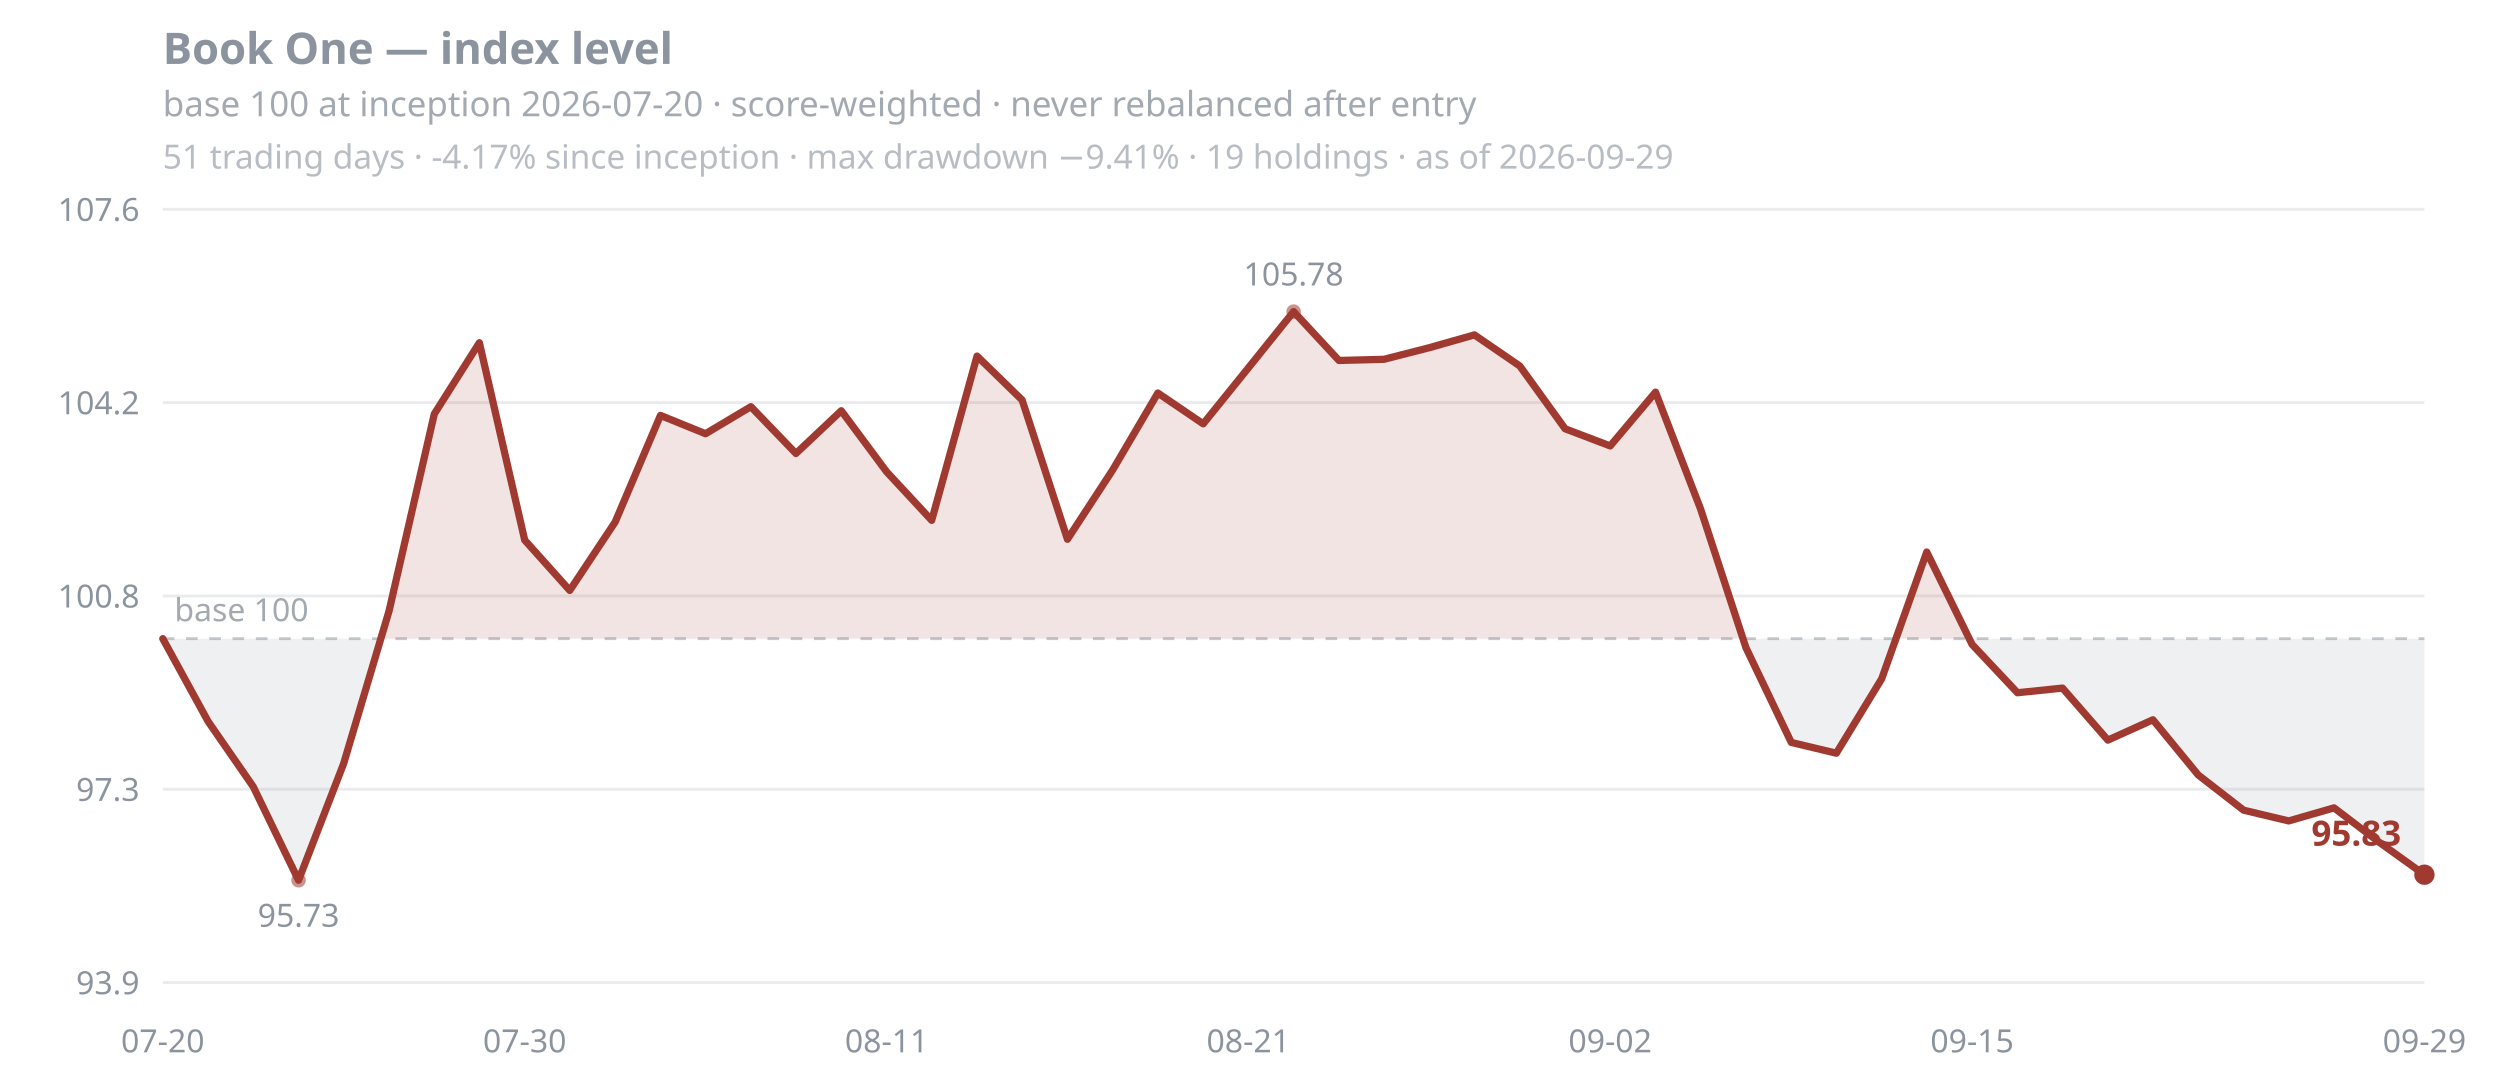
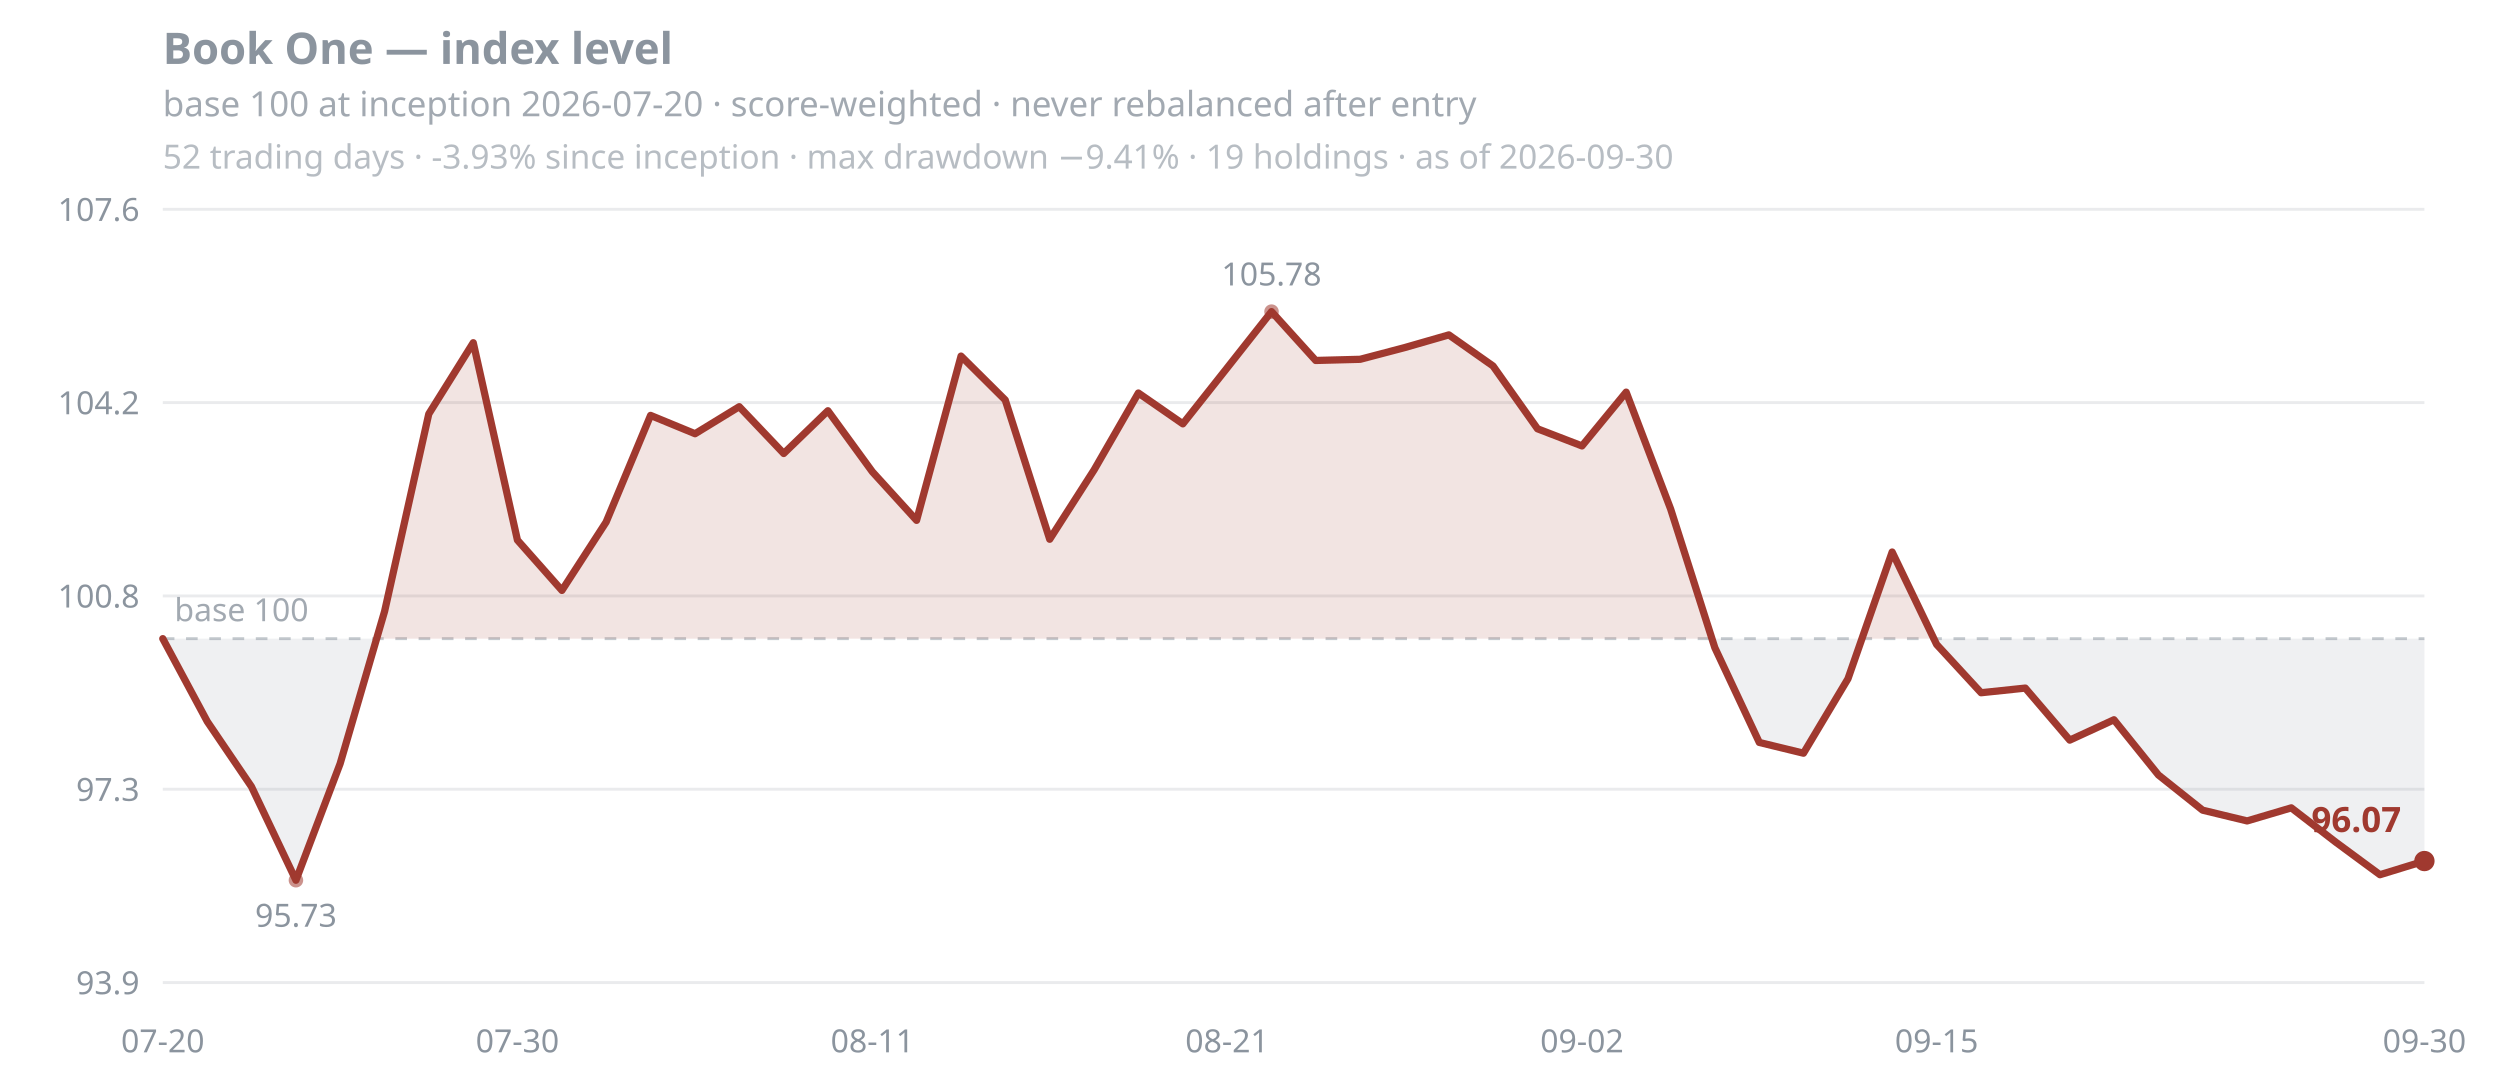
<svg xmlns="http://www.w3.org/2000/svg" viewBox="0 0 860 372" font-family="ui-sans-serif,system-ui,sans-serif">
  <text x="56" y="22" font-size="15" font-weight="600" fill="#8b949e">Book One — index level</text>
  <text x="56" y="40" font-size="12" fill="#8b949e" opacity="0.8">base 100 at inception 2026-07-20 · score-weighted · never rebalanced after entry</text>
-   <text x="56" y="58" font-size="11.5" fill="#8b949e" opacity="0.62">51 trading days · -4.17% since inception · max drawdown −9.41% · 19 holdings · as of 2026-09-29</text>
+   <text x="56" y="58" font-size="11.5" fill="#8b949e" opacity="0.62">52 trading days · -3.93% since inception · max drawdown −9.41% · 19 holdings · as of 2026-09-30</text>
  <line x1="56" y1="338.0" x2="834" y2="338.0" stroke="#8b949e" stroke-opacity="0.18" />
  <text x="48" y="342.0" font-size="11" fill="#8b949e" text-anchor="end">93.9</text>
  <line x1="56" y1="271.5" x2="834" y2="271.5" stroke="#8b949e" stroke-opacity="0.18" />
  <text x="48" y="275.5" font-size="11" fill="#8b949e" text-anchor="end">97.3</text>
  <line x1="56" y1="205.0" x2="834" y2="205.0" stroke="#8b949e" stroke-opacity="0.18" />
  <text x="48" y="209.0" font-size="11" fill="#8b949e" text-anchor="end">100.8</text>
  <line x1="56" y1="138.5" x2="834" y2="138.5" stroke="#8b949e" stroke-opacity="0.18" />
  <text x="48" y="142.5" font-size="11" fill="#8b949e" text-anchor="end">104.2</text>
  <line x1="56" y1="72.0" x2="834" y2="72.0" stroke="#8b949e" stroke-opacity="0.18" />
  <text x="48" y="76.0" font-size="11" fill="#8b949e" text-anchor="end">107.6</text>
  <line x1="56" y1="219.7" x2="834" y2="219.7" stroke="#8b949e" stroke-opacity="0.5" stroke-dasharray="4 4" />
  <text x="60" y="213.7" font-size="11" fill="#8b949e" text-anchor="start" opacity="0.8">base 100</text>
  <text x="56.0" y="362" font-size="11" fill="#8b949e" text-anchor="middle">07-20</text>
-   <text x="180.5" y="362" font-size="11" fill="#8b949e" text-anchor="middle">07-30</text>
-   <text x="305.0" y="362" font-size="11" fill="#8b949e" text-anchor="middle">08-11</text>
-   <text x="429.4" y="362" font-size="11" fill="#8b949e" text-anchor="middle">08-21</text>
-   <text x="553.9" y="362" font-size="11" fill="#8b949e" text-anchor="middle">09-02</text>
-   <text x="678.4" y="362" font-size="11" fill="#8b949e" text-anchor="middle">09-15</text>
-   <text x="834.0" y="362" font-size="11" fill="#8b949e" text-anchor="middle">09-29</text>
+   <text x="178.0" y="362" font-size="11" fill="#8b949e" text-anchor="middle">07-30</text>
+   <text x="300.1" y="362" font-size="11" fill="#8b949e" text-anchor="middle">08-11</text>
+   <text x="422.1" y="362" font-size="11" fill="#8b949e" text-anchor="middle">08-21</text>
+   <text x="544.2" y="362" font-size="11" fill="#8b949e" text-anchor="middle">09-02</text>
+   <text x="666.2" y="362" font-size="11" fill="#8b949e" text-anchor="middle">09-15</text>
+   <text x="834.0" y="362" font-size="11" fill="#8b949e" text-anchor="middle">09-30</text>
  <defs>
    <clipPath id="above">
      <rect x="56" y="72" width="778" height="147.7" />
    </clipPath>
    <clipPath id="below">
      <rect x="56" y="219.7" width="778" height="118.3" />
    </clipPath>
  </defs>
-   <polygon points="56.0,219.7 56.0,219.7 71.6,248.2 87.1,270.6 102.7,302.8 118.2,262.7 133.8,210.3 149.4,142.4 164.9,117.9 180.5,185.8 196.0,203.1 211.6,179.6 227.2,142.9 242.7,149.2 258.3,139.9 273.8,156.0 289.4,141.3 305.0,162.3 320.5,179.0 336.1,122.5 351.6,137.6 367.2,185.5 382.8,161.6 398.3,135.2 413.9,145.8 429.4,126.6 445.0,107.2 460.6,124.0 476.1,123.6 491.7,119.6 507.2,115.2 522.8,125.9 538.4,147.5 553.9,153.4 569.5,134.9 585.0,175.1 600.6,222.8 616.2,255.4 631.7,259.1 647.3,233.5 662.8,189.9 678.4,221.7 694.0,238.3 709.5,236.7 725.1,254.6 740.6,247.6 756.2,266.6 771.8,278.7 787.3,282.4 802.9,277.9 818.4,289.7 834.0,300.9 834.0,219.7" fill="#a0392f" fill-opacity="0.14" clip-path="url(#above)" />
-   <polygon points="56.0,219.7 56.0,219.7 71.6,248.2 87.1,270.6 102.7,302.8 118.2,262.7 133.8,210.3 149.4,142.4 164.9,117.9 180.5,185.8 196.0,203.1 211.6,179.6 227.2,142.9 242.7,149.2 258.3,139.9 273.8,156.0 289.4,141.3 305.0,162.3 320.5,179.0 336.1,122.5 351.6,137.6 367.2,185.5 382.8,161.6 398.3,135.2 413.9,145.8 429.4,126.6 445.0,107.2 460.6,124.0 476.1,123.6 491.7,119.6 507.2,115.2 522.8,125.9 538.4,147.5 553.9,153.4 569.5,134.9 585.0,175.1 600.6,222.8 616.2,255.4 631.7,259.1 647.3,233.5 662.8,189.9 678.4,221.7 694.0,238.3 709.5,236.7 725.1,254.6 740.6,247.6 756.2,266.6 771.8,278.7 787.3,282.4 802.9,277.9 818.4,289.7 834.0,300.9 834.0,219.7" fill="#8b949e" fill-opacity="0.14" clip-path="url(#below)" />
-   <polyline points="56.0,219.7 71.6,248.2 87.1,270.6 102.7,302.8 118.2,262.7 133.8,210.3 149.4,142.4 164.9,117.9 180.5,185.8 196.0,203.1 211.6,179.6 227.2,142.9 242.7,149.2 258.3,139.9 273.8,156.0 289.4,141.3 305.0,162.3 320.5,179.0 336.1,122.5 351.6,137.6 367.2,185.5 382.8,161.6 398.3,135.2 413.9,145.8 429.4,126.6 445.0,107.2 460.6,124.0 476.1,123.6 491.7,119.6 507.2,115.2 522.8,125.9 538.4,147.5 553.9,153.4 569.5,134.9 585.0,175.1 600.6,222.8 616.2,255.4 631.7,259.1 647.3,233.5 662.8,189.9 678.4,221.7 694.0,238.3 709.5,236.7 725.1,254.6 740.6,247.6 756.2,266.6 771.8,278.7 787.3,282.4 802.9,277.9 818.4,289.7 834.0,300.9" fill="none" stroke="#a0392f" stroke-width="2.5" stroke-linejoin="round" stroke-linecap="round" />
-   <circle cx="102.7" cy="302.8" r="2.5" fill="#a0392f" fill-opacity="0.55" />
-   <text x="102.7" y="318.8" font-size="11" fill="#8b949e" text-anchor="middle">95.73</text>
-   <circle cx="445.0" cy="107.2" r="2.5" fill="#a0392f" fill-opacity="0.55" />
-   <text x="445.0" y="98.2" font-size="11" fill="#8b949e" text-anchor="middle">105.78</text>
-   <circle cx="834.0" cy="300.9" r="3.5" fill="#a0392f" />
-   <text x="826.0" y="290.9" font-size="12" font-weight="600" fill="#a0392f" text-anchor="end">95.83</text>
+   <polygon points="56.0,219.7 56.0,219.7 71.3,248.2 86.5,270.6 101.8,302.8 117.0,262.7 132.3,210.3 147.5,142.4 162.8,117.9 178.0,185.8 193.3,203.1 208.5,179.6 223.8,142.9 239.1,149.2 254.3,139.9 269.6,156.0 284.8,141.3 300.1,162.3 315.3,179.0 330.6,122.5 345.8,137.6 361.1,185.5 376.4,161.6 391.6,135.2 406.9,145.8 422.1,126.6 437.4,107.2 452.6,124.0 467.9,123.6 483.1,119.6 498.4,115.2 513.6,125.9 528.9,147.5 544.2,153.4 559.4,134.9 574.7,175.1 589.9,222.8 605.2,255.4 620.4,259.1 635.7,233.5 650.9,189.9 666.2,221.7 681.5,238.3 696.7,236.7 712.0,254.6 727.2,247.6 742.5,266.6 757.7,278.7 773.0,282.4 788.2,277.9 803.5,289.7 818.7,300.9 834.0,296.2 834.0,219.7" fill="#a0392f" fill-opacity="0.14" clip-path="url(#above)" />
+   <polygon points="56.0,219.7 56.0,219.7 71.3,248.2 86.5,270.6 101.8,302.8 117.0,262.7 132.3,210.3 147.5,142.4 162.8,117.9 178.0,185.8 193.3,203.1 208.5,179.6 223.8,142.9 239.1,149.2 254.3,139.9 269.6,156.0 284.8,141.3 300.1,162.3 315.3,179.0 330.6,122.5 345.8,137.6 361.1,185.5 376.4,161.6 391.6,135.2 406.9,145.8 422.1,126.6 437.4,107.2 452.6,124.0 467.9,123.6 483.1,119.6 498.4,115.2 513.6,125.9 528.9,147.5 544.2,153.4 559.4,134.9 574.7,175.1 589.9,222.8 605.2,255.4 620.4,259.1 635.7,233.5 650.9,189.9 666.2,221.7 681.5,238.3 696.7,236.7 712.0,254.6 727.2,247.6 742.5,266.6 757.7,278.7 773.0,282.4 788.2,277.9 803.5,289.7 818.7,300.9 834.0,296.2 834.0,219.7" fill="#8b949e" fill-opacity="0.14" clip-path="url(#below)" />
+   <polyline points="56.0,219.7 71.3,248.2 86.5,270.6 101.8,302.8 117.0,262.7 132.3,210.3 147.5,142.4 162.8,117.9 178.0,185.8 193.3,203.1 208.5,179.6 223.8,142.9 239.1,149.2 254.3,139.9 269.6,156.0 284.8,141.3 300.1,162.3 315.3,179.0 330.6,122.5 345.8,137.6 361.1,185.5 376.4,161.6 391.6,135.2 406.9,145.8 422.1,126.6 437.4,107.2 452.6,124.0 467.9,123.6 483.1,119.6 498.4,115.2 513.6,125.9 528.9,147.5 544.2,153.4 559.4,134.9 574.7,175.1 589.9,222.8 605.2,255.4 620.4,259.1 635.7,233.5 650.9,189.9 666.2,221.7 681.5,238.3 696.7,236.7 712.0,254.6 727.2,247.6 742.5,266.6 757.7,278.7 773.0,282.4 788.2,277.9 803.5,289.7 818.7,300.9 834.0,296.2" fill="none" stroke="#a0392f" stroke-width="2.5" stroke-linejoin="round" stroke-linecap="round" />
+   <circle cx="101.8" cy="302.8" r="2.5" fill="#a0392f" fill-opacity="0.55" />
+   <text x="101.8" y="318.8" font-size="11" fill="#8b949e" text-anchor="middle">95.73</text>
+   <circle cx="437.4" cy="107.2" r="2.5" fill="#a0392f" fill-opacity="0.55" />
+   <text x="437.4" y="98.2" font-size="11" fill="#8b949e" text-anchor="middle">105.78</text>
+   <circle cx="834.0" cy="296.2" r="3.5" fill="#a0392f" />
+   <text x="826.0" y="286.2" font-size="12" font-weight="600" fill="#a0392f" text-anchor="end">96.07</text>
</svg>
